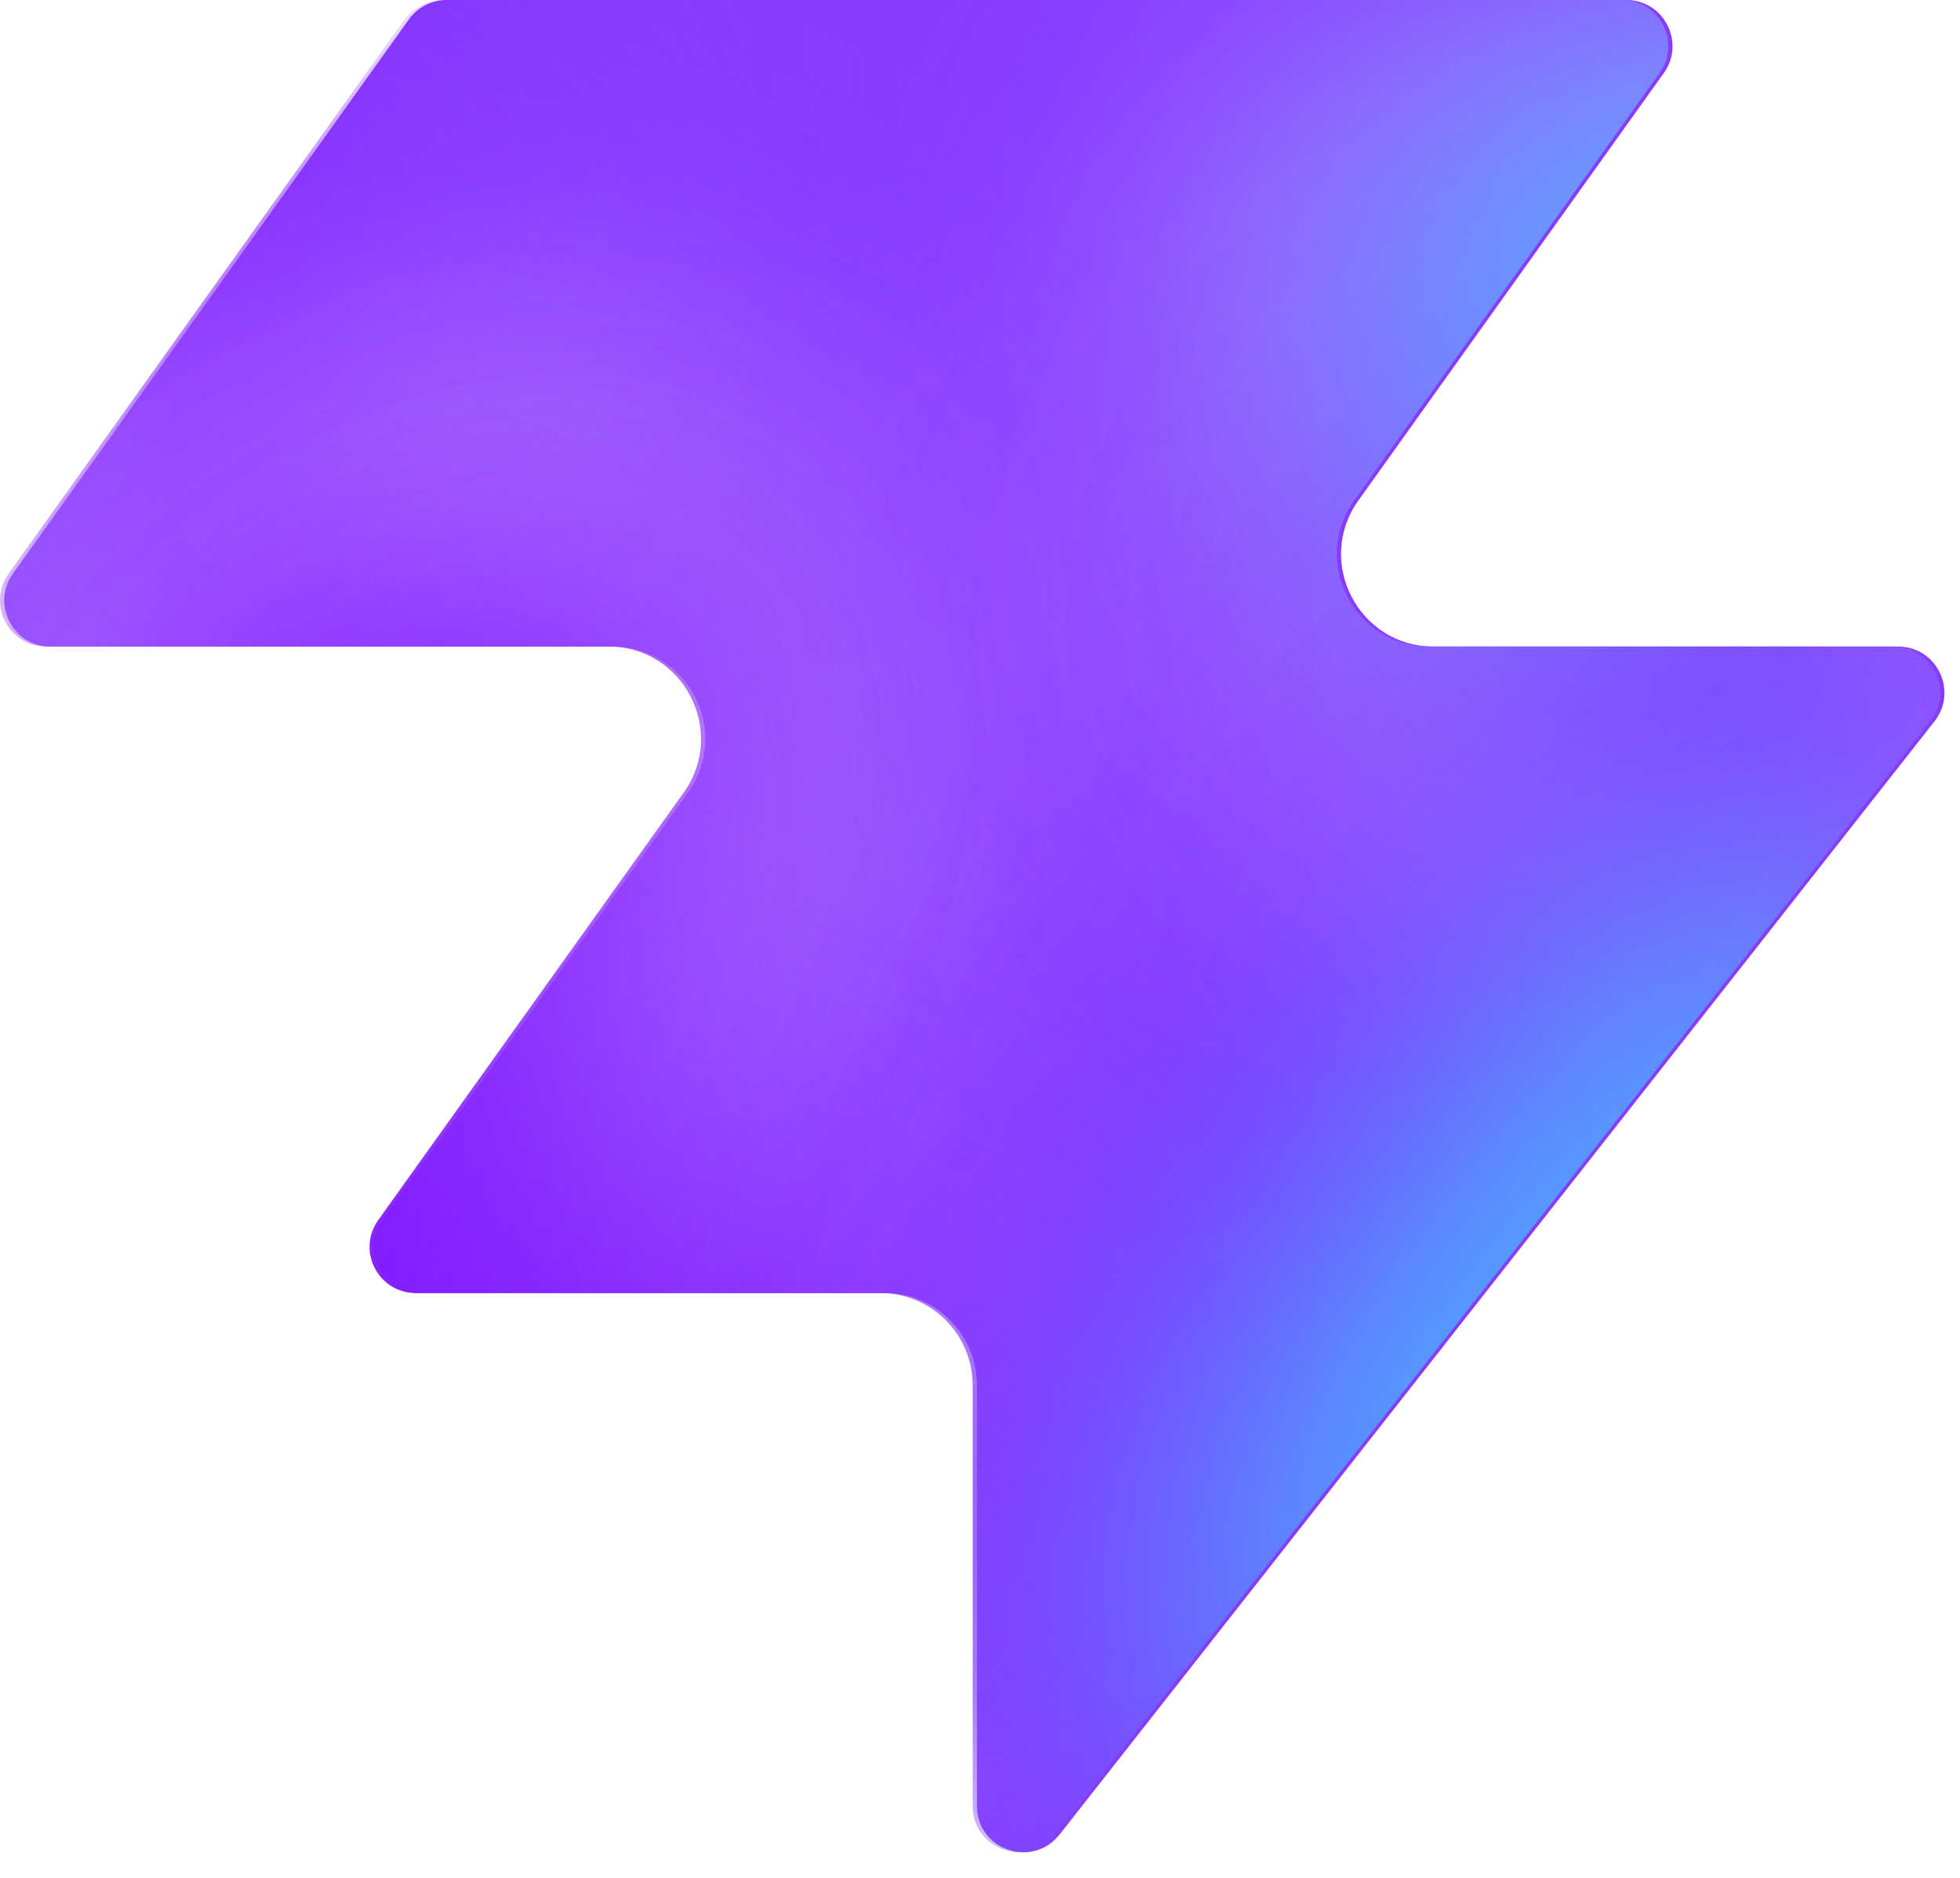
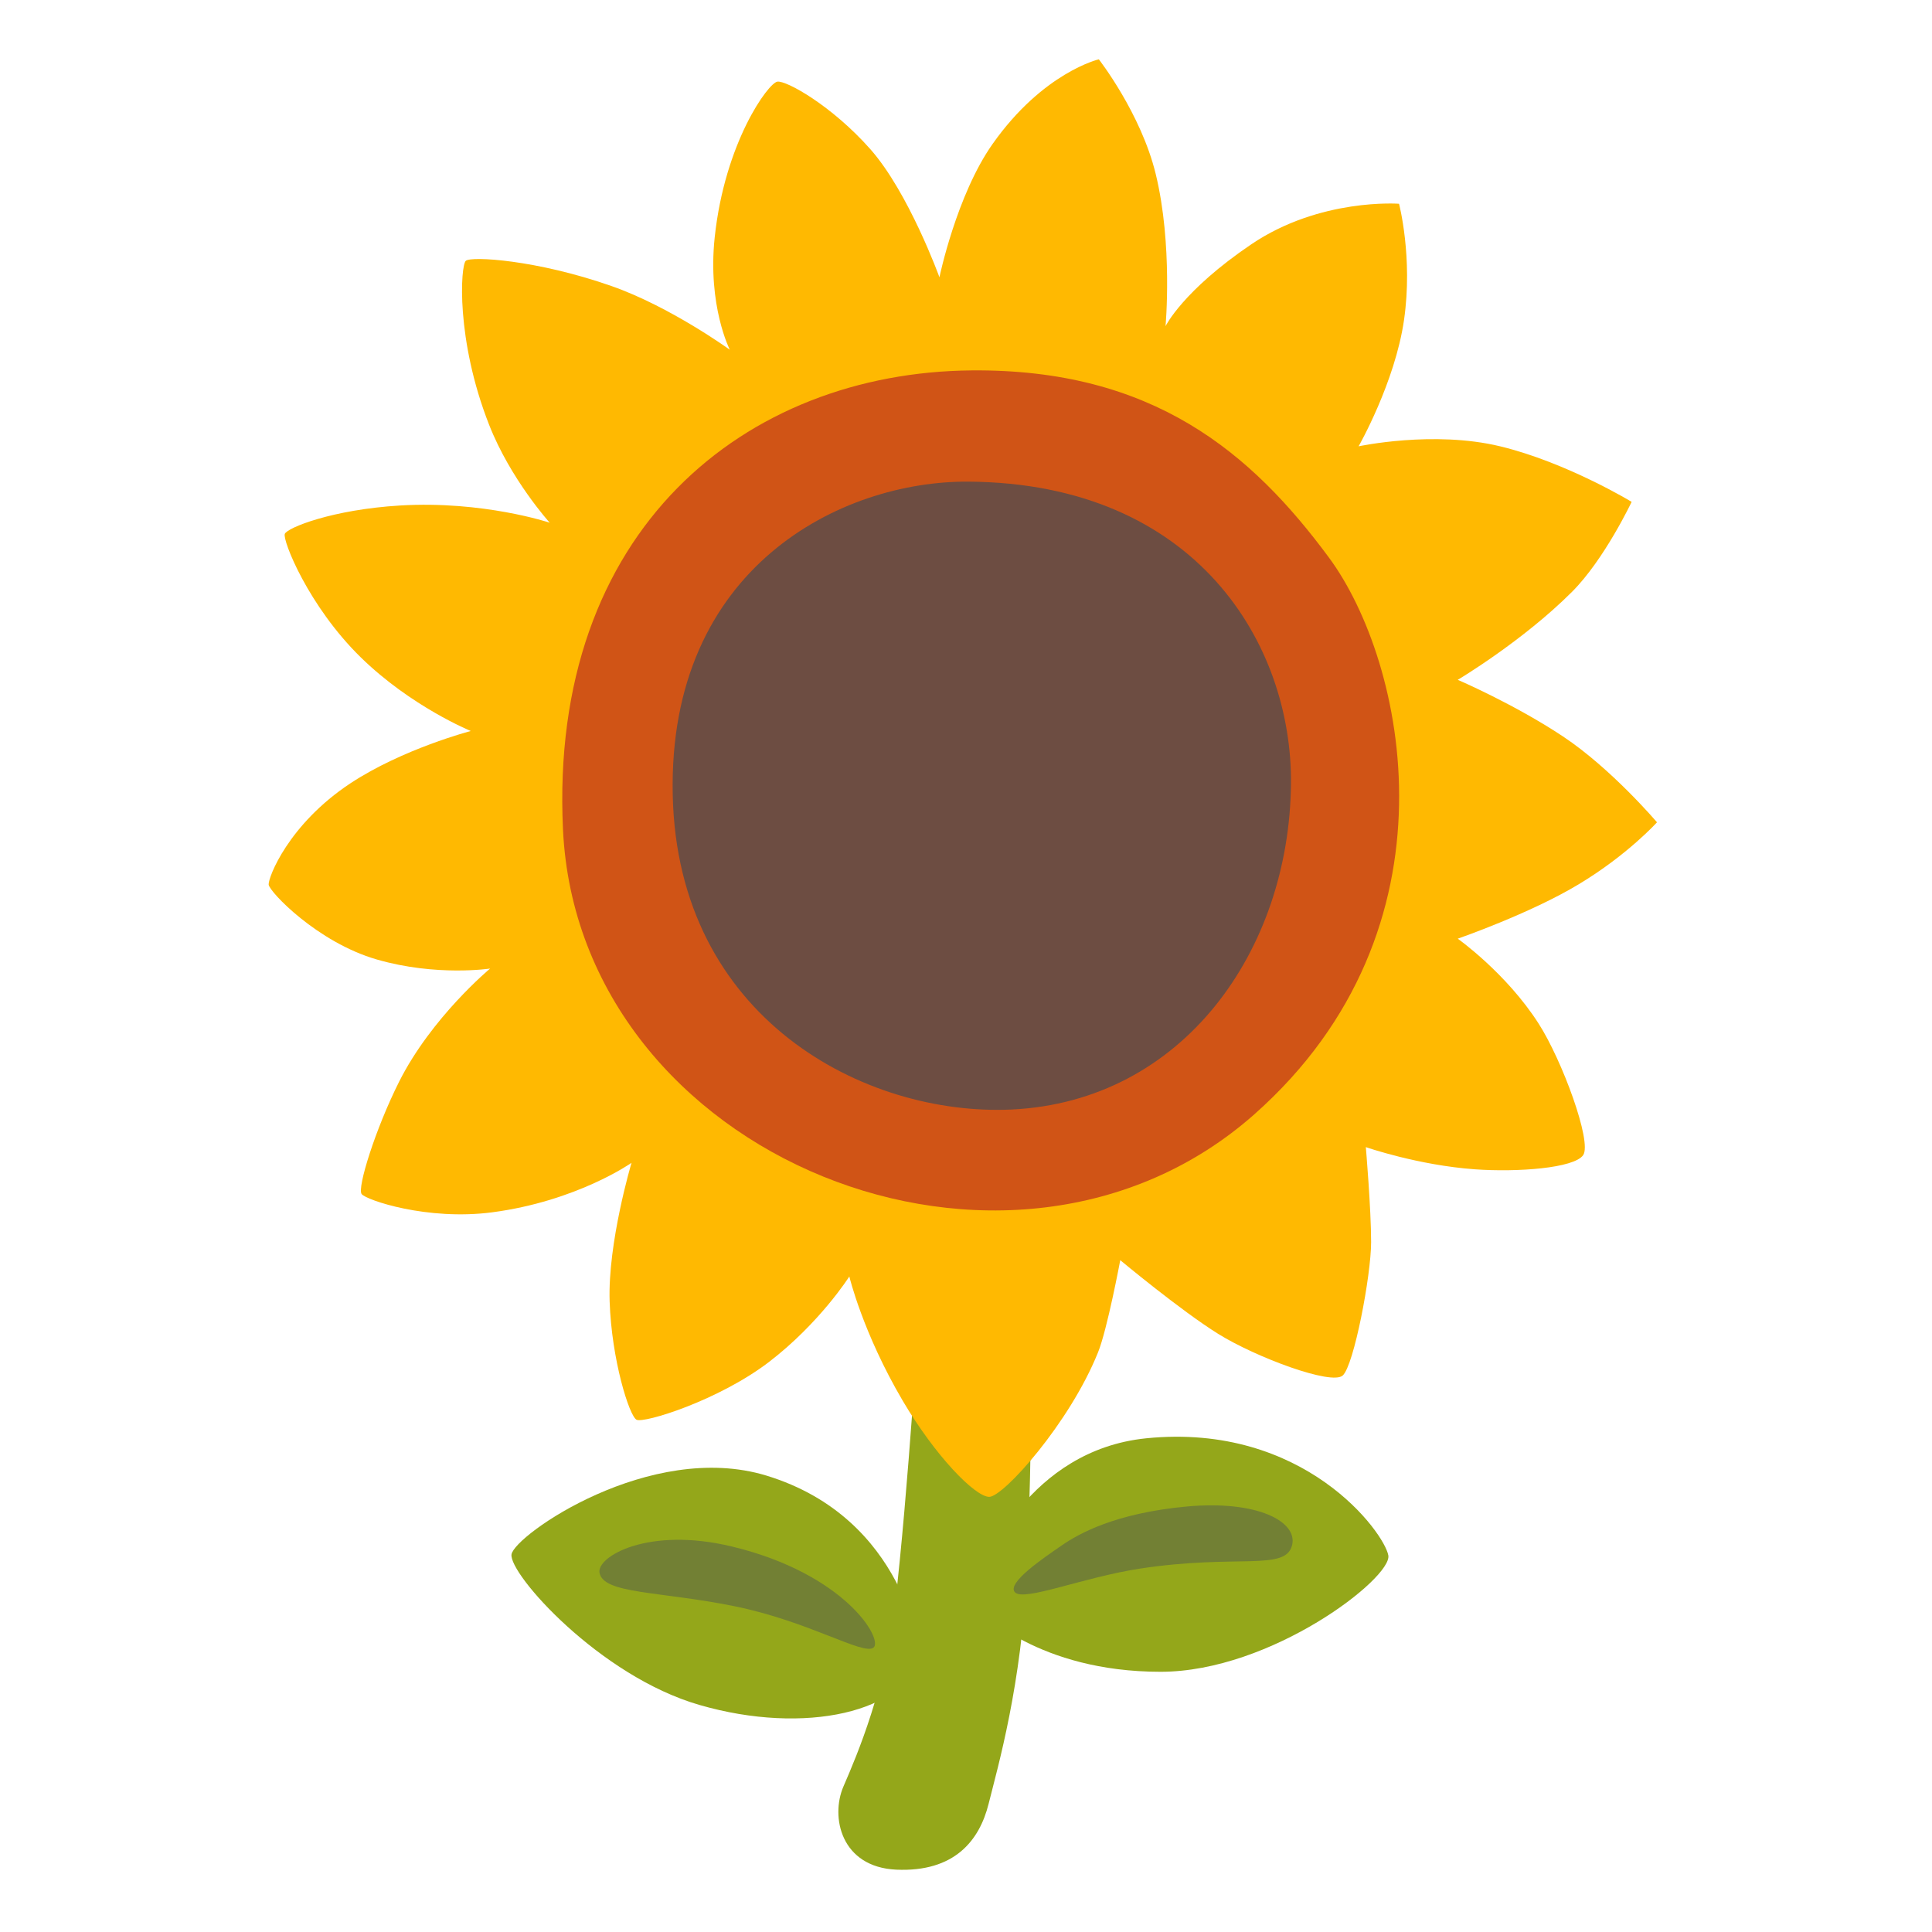
- <svg xmlns="http://www.w3.org/2000/svg" width="48" height="46" fill="none" viewBox="0 0 48 46">
-   <path fill="#863bff" d="M25.946 44.938c-.664.845-2.021.375-2.021-.698V33.937a2.26 2.26 0 0 0-2.262-2.262H10.287c-.92 0-1.456-1.04-.92-1.788l7.48-10.471c1.07-1.497 0-3.578-1.842-3.578H1.237c-.92 0-1.456-1.04-.92-1.788L10.013.474c.214-.297.556-.474.92-.474h28.894c.92 0 1.456 1.04.92 1.788l-7.48 10.471c-1.07 1.498 0 3.579 1.842 3.579h11.377c.943 0 1.473 1.088.89 1.83L25.947 44.94z" style="fill:#863bff;fill:color(display-p3 .525 .23 1);fill-opacity:1" />
-   <mask id="a" width="48" height="46" x="0" y="0" maskUnits="userSpaceOnUse" style="mask-type:alpha">
-     <path fill="#000" d="M25.842 44.938c-.664.844-2.021.375-2.021-.698V33.937a2.26 2.26 0 0 0-2.262-2.262H10.183c-.92 0-1.456-1.04-.92-1.788l7.48-10.471c1.07-1.498 0-3.579-1.842-3.579H1.133c-.92 0-1.456-1.04-.92-1.787L9.91.473c.214-.297.556-.474.92-.474h28.894c.92 0 1.456 1.04.92 1.788l-7.48 10.471c-1.07 1.498 0 3.578 1.842 3.578h11.377c.943 0 1.473 1.088.89 1.832L25.843 44.94z" style="fill:#000;fill-opacity:1" />
-   </mask>
-   <g mask="url(#a)">
-     <g filter="url(#b)">
-       <ellipse cx="5.508" cy="14.704" fill="#ede6ff" rx="5.508" ry="14.704" style="fill:#ede6ff;fill:color(display-p3 .927 .903 1);fill-opacity:1" transform="matrix(.00324 1 1 -.00324 -4.47 31.516)" />
-     </g>
-     <g filter="url(#c)">
-       <ellipse cx="10.399" cy="29.851" fill="#ede6ff" rx="10.399" ry="29.851" style="fill:#ede6ff;fill:color(display-p3 .927 .903 1);fill-opacity:1" transform="matrix(.00324 1 1 -.00324 -39.328 7.883)" />
-     </g>
-     <g filter="url(#d)">
-       <ellipse cx="5.508" cy="30.487" fill="#7e14ff" rx="5.508" ry="30.487" style="fill:#7e14ff;fill:color(display-p3 .492 .077 1);fill-opacity:1" transform="rotate(89.814 -25.913 -14.639)scale(1 -1)" />
-     </g>
-     <g filter="url(#e)">
-       <ellipse cx="5.508" cy="30.599" fill="#7e14ff" rx="5.508" ry="30.599" style="fill:#7e14ff;fill:color(display-p3 .492 .077 1);fill-opacity:1" transform="rotate(89.814 -32.644 -3.334)scale(1 -1)" />
-     </g>
-     <g filter="url(#f)">
-       <ellipse cx="5.508" cy="30.599" fill="#7e14ff" rx="5.508" ry="30.599" style="fill:#7e14ff;fill:color(display-p3 .492 .077 1);fill-opacity:1" transform="matrix(.00324 1 1 -.00324 -34.34 30.47)" />
-     </g>
-     <g filter="url(#g)">
-       <ellipse cx="14.072" cy="22.078" fill="#ede6ff" rx="14.072" ry="22.078" style="fill:#ede6ff;fill:color(display-p3 .927 .903 1);fill-opacity:1" transform="rotate(93.35 24.506 48.493)scale(-1 1)" />
-     </g>
-     <g filter="url(#h)">
-       <ellipse cx="3.47" cy="21.501" fill="#7e14ff" rx="3.47" ry="21.501" style="fill:#7e14ff;fill:color(display-p3 .492 .077 1);fill-opacity:1" transform="rotate(89.009 28.708 47.59)scale(-1 1)" />
-     </g>
-     <g filter="url(#i)">
-       <ellipse cx="3.47" cy="21.501" fill="#7e14ff" rx="3.47" ry="21.501" style="fill:#7e14ff;fill:color(display-p3 .492 .077 1);fill-opacity:1" transform="rotate(89.009 28.708 47.59)scale(-1 1)" />
-     </g>
-     <g filter="url(#j)">
-       <ellipse cx=".387" cy="8.972" fill="#7e14ff" rx="4.407" ry="29.108" style="fill:#7e14ff;fill:color(display-p3 .492 .077 1);fill-opacity:1" transform="rotate(39.51 .387 8.972)" />
-     </g>
-     <g filter="url(#k)">
-       <ellipse cx="47.523" cy="-6.092" fill="#7e14ff" rx="4.407" ry="29.108" style="fill:#7e14ff;fill:color(display-p3 .492 .077 1);fill-opacity:1" transform="rotate(37.892 47.523 -6.092)" />
-     </g>
-     <g filter="url(#l)">
-       <ellipse cx="41.412" cy="6.333" fill="#47bfff" rx="5.971" ry="9.665" style="fill:#47bfff;fill:color(display-p3 .28 .748 1);fill-opacity:1" transform="rotate(37.892 41.412 6.333)" />
-     </g>
-     <g filter="url(#m)">
-       <ellipse cx="-1.879" cy="38.332" fill="#7e14ff" rx="4.407" ry="29.108" style="fill:#7e14ff;fill:color(display-p3 .492 .077 1);fill-opacity:1" transform="rotate(37.892 -1.88 38.332)" />
-     </g>
-     <g filter="url(#n)">
-       <ellipse cx="-1.879" cy="38.332" fill="#7e14ff" rx="4.407" ry="29.108" style="fill:#7e14ff;fill:color(display-p3 .492 .077 1);fill-opacity:1" transform="rotate(37.892 -1.88 38.332)" />
-     </g>
-     <g filter="url(#o)">
-       <ellipse cx="35.651" cy="29.907" fill="#7e14ff" rx="4.407" ry="29.108" style="fill:#7e14ff;fill:color(display-p3 .492 .077 1);fill-opacity:1" transform="rotate(37.892 35.651 29.907)" />
-     </g>
-     <g filter="url(#p)">
-       <ellipse cx="38.418" cy="32.4" fill="#47bfff" rx="5.971" ry="15.297" style="fill:#47bfff;fill:color(display-p3 .28 .748 1);fill-opacity:1" transform="rotate(37.892 38.418 32.4)" />
-     </g>
-   </g>
-   <defs>
-     <filter id="b" width="60.045" height="41.654" x="-19.77" y="16.149" color-interpolation-filters="sRGB" filterUnits="userSpaceOnUse">
-       <feFlood flood-opacity="0" result="BackgroundImageFix" />
-       <feBlend in="SourceGraphic" in2="BackgroundImageFix" result="shape" />
-       <feGaussianBlur result="effect1_foregroundBlur_2002_17158" stdDeviation="7.659" />
-     </filter>
-     <filter id="c" width="90.34" height="51.437" x="-54.613" y="-7.533" color-interpolation-filters="sRGB" filterUnits="userSpaceOnUse">
-       <feFlood flood-opacity="0" result="BackgroundImageFix" />
-       <feBlend in="SourceGraphic" in2="BackgroundImageFix" result="shape" />
-       <feGaussianBlur result="effect1_foregroundBlur_2002_17158" stdDeviation="7.659" />
-     </filter>
-     <filter id="d" width="79.355" height="29.4" x="-49.64" y="2.03" color-interpolation-filters="sRGB" filterUnits="userSpaceOnUse">
-       <feFlood flood-opacity="0" result="BackgroundImageFix" />
-       <feBlend in="SourceGraphic" in2="BackgroundImageFix" result="shape" />
-       <feGaussianBlur result="effect1_foregroundBlur_2002_17158" stdDeviation="4.596" />
-     </filter>
-     <filter id="e" width="79.579" height="29.4" x="-45.045" y="20.029" color-interpolation-filters="sRGB" filterUnits="userSpaceOnUse">
-       <feFlood flood-opacity="0" result="BackgroundImageFix" />
-       <feBlend in="SourceGraphic" in2="BackgroundImageFix" result="shape" />
-       <feGaussianBlur result="effect1_foregroundBlur_2002_17158" stdDeviation="4.596" />
-     </filter>
-     <filter id="f" width="79.579" height="29.4" x="-43.513" y="21.178" color-interpolation-filters="sRGB" filterUnits="userSpaceOnUse">
-       <feFlood flood-opacity="0" result="BackgroundImageFix" />
-       <feBlend in="SourceGraphic" in2="BackgroundImageFix" result="shape" />
-       <feGaussianBlur result="effect1_foregroundBlur_2002_17158" stdDeviation="4.596" />
-     </filter>
-     <filter id="g" width="74.749" height="58.852" x="15.756" y="-17.901" color-interpolation-filters="sRGB" filterUnits="userSpaceOnUse">
-       <feFlood flood-opacity="0" result="BackgroundImageFix" />
-       <feBlend in="SourceGraphic" in2="BackgroundImageFix" result="shape" />
-       <feGaussianBlur result="effect1_foregroundBlur_2002_17158" stdDeviation="7.659" />
-     </filter>
-     <filter id="h" width="61.377" height="25.362" x="23.548" y="2.284" color-interpolation-filters="sRGB" filterUnits="userSpaceOnUse">
-       <feFlood flood-opacity="0" result="BackgroundImageFix" />
-       <feBlend in="SourceGraphic" in2="BackgroundImageFix" result="shape" />
-       <feGaussianBlur result="effect1_foregroundBlur_2002_17158" stdDeviation="4.596" />
-     </filter>
-     <filter id="i" width="61.377" height="25.362" x="23.548" y="2.284" color-interpolation-filters="sRGB" filterUnits="userSpaceOnUse">
-       <feFlood flood-opacity="0" result="BackgroundImageFix" />
-       <feBlend in="SourceGraphic" in2="BackgroundImageFix" result="shape" />
-       <feGaussianBlur result="effect1_foregroundBlur_2002_17158" stdDeviation="4.596" />
-     </filter>
-     <filter id="j" width="56.045" height="63.649" x="-27.636" y="-22.853" color-interpolation-filters="sRGB" filterUnits="userSpaceOnUse">
-       <feFlood flood-opacity="0" result="BackgroundImageFix" />
-       <feBlend in="SourceGraphic" in2="BackgroundImageFix" result="shape" />
-       <feGaussianBlur result="effect1_foregroundBlur_2002_17158" stdDeviation="4.596" />
-     </filter>
-     <filter id="k" width="54.814" height="64.646" x="20.116" y="-38.415" color-interpolation-filters="sRGB" filterUnits="userSpaceOnUse">
-       <feFlood flood-opacity="0" result="BackgroundImageFix" />
-       <feBlend in="SourceGraphic" in2="BackgroundImageFix" result="shape" />
-       <feGaussianBlur result="effect1_foregroundBlur_2002_17158" stdDeviation="4.596" />
-     </filter>
-     <filter id="l" width="33.541" height="35.313" x="24.641" y="-11.323" color-interpolation-filters="sRGB" filterUnits="userSpaceOnUse">
-       <feFlood flood-opacity="0" result="BackgroundImageFix" />
-       <feBlend in="SourceGraphic" in2="BackgroundImageFix" result="shape" />
-       <feGaussianBlur result="effect1_foregroundBlur_2002_17158" stdDeviation="4.596" />
-     </filter>
-     <filter id="m" width="54.814" height="64.646" x="-29.286" y="6.009" color-interpolation-filters="sRGB" filterUnits="userSpaceOnUse">
-       <feFlood flood-opacity="0" result="BackgroundImageFix" />
-       <feBlend in="SourceGraphic" in2="BackgroundImageFix" result="shape" />
-       <feGaussianBlur result="effect1_foregroundBlur_2002_17158" stdDeviation="4.596" />
-     </filter>
-     <filter id="n" width="54.814" height="64.646" x="-29.286" y="6.009" color-interpolation-filters="sRGB" filterUnits="userSpaceOnUse">
-       <feFlood flood-opacity="0" result="BackgroundImageFix" />
-       <feBlend in="SourceGraphic" in2="BackgroundImageFix" result="shape" />
-       <feGaussianBlur result="effect1_foregroundBlur_2002_17158" stdDeviation="4.596" />
-     </filter>
-     <filter id="o" width="54.814" height="64.646" x="8.244" y="-2.416" color-interpolation-filters="sRGB" filterUnits="userSpaceOnUse">
-       <feFlood flood-opacity="0" result="BackgroundImageFix" />
-       <feBlend in="SourceGraphic" in2="BackgroundImageFix" result="shape" />
-       <feGaussianBlur result="effect1_foregroundBlur_2002_17158" stdDeviation="4.596" />
-     </filter>
-     <filter id="p" width="39.409" height="43.623" x="18.713" y="10.588" color-interpolation-filters="sRGB" filterUnits="userSpaceOnUse">
-       <feFlood flood-opacity="0" result="BackgroundImageFix" />
-       <feBlend in="SourceGraphic" in2="BackgroundImageFix" result="shape" />
-       <feGaussianBlur result="effect1_foregroundBlur_2002_17158" stdDeviation="4.596" />
-     </filter>
-   </defs>
+ <svg xmlns="http://www.w3.org/2000/svg" version="1.1" id="Layer_2" x="0px" y="0px" viewBox="0 0 128 128" style="enable-background:new 0 0 128 128;" xml:space="preserve">
+   <span id="uas-port" />
+   <path style="fill:#94A71A;" d="M68.38,85.39l-7.43,0.7c0,0-0.79,12.94-1.66,20.29c-0.65,5.48-2.43,9.72-3.41,11.98  c-0.87,2.01-0.17,5.34,3.5,5.51c3.85,0.17,5.51-1.92,6.12-4.37c0.61-2.45,2.19-7.87,2.54-15.48S68.38,85.39,68.38,85.39z" />
+   <path style="fill:#94A71A;" d="M65.23,103.75c0,0,2.85-7.67,10.72-8.46c10.48-1.05,15.77,6.27,16.03,7.76  c0.26,1.49-7.75,7.71-15.09,7.71c-8.13,0-11.92-4.04-11.92-4.04L65.23,103.75z" />
+   <path style="fill:#728034;" d="M85.61,102.35c0.35-1.53-2.27-2.97-6.99-2.54c-4.72,0.44-7.14,1.79-8.28,2.58  c-1.14,0.79-3.7,2.5-3.09,3.11s4.49-0.99,8.24-1.57C81.99,102.93,85.2,104.13,85.61,102.35z" />
+   <path style="fill:#94A71A;" d="M60.95,109.62c0,0-0.9-9.03-10.18-11.86c-7.7-2.34-16.68,3.95-16.88,5.22s5.82,8.07,12.46,9.98  C53.32,114.98,60.08,113.44,60.95,109.62z" />
+   <path style="fill:#728034;" d="M39.72,104.2c0.26,1.41,3.95,1.21,8.91,2.21s8.57,3.28,9.24,2.75s-1.86-4.89-9.38-6.7  C42.94,101.12,39.52,103.13,39.72,104.2z" />
+   <path style="fill:#FFB901;" d="M56.27,84.57c0,0,0.89,3.73,3.53,8.22c2.16,3.67,4.8,6.38,5.74,6.38c0.94,0,5.33-4.89,7.21-9.58  c0.61-1.51,1.47-6.1,1.47-6.1s4.02,3.35,6.5,4.89c2.48,1.54,7.5,3.42,8.24,2.75c0.74-0.67,1.88-6.63,1.88-8.84S90.49,76,90.49,76  s3.45,1.2,7.23,1.47c2.81,0.2,6.56-0.07,7.17-0.94c0.6-0.87-1.4-6.3-2.95-8.71c-2.14-3.35-5.36-5.63-5.36-5.63s4.82-1.67,8.04-3.62  c3.22-1.94,5.16-4.09,5.16-4.09s-3.01-3.55-6.23-5.69c-3.22-2.14-6.97-3.75-6.97-3.75s4.29-2.55,7.57-5.83  c2.15-2.15,3.95-5.96,3.95-5.96s-4.29-2.61-8.71-3.68c-4.42-1.07-9.38,0-9.38,0s2.41-4.22,3.01-8.37c0.6-4.15-0.33-7.7-0.33-7.7  s-5.22-0.4-9.78,2.68c-4.55,3.08-5.69,5.43-5.69,5.43s0.49-5.39-0.65-10.08c-0.98-4.03-3.77-7.6-3.77-7.6s-3.69,0.86-7.04,5.61  c-2.39,3.39-3.52,8.83-3.52,8.83s-2.03-5.61-4.58-8.49s-5.56-4.56-6.16-4.47s-3.48,4.02-4.15,10.32c-0.48,4.53,1,7.44,1,7.44  s-3.95-2.86-7.84-4.22c-4.96-1.74-9.3-1.99-9.65-1.67s-0.67,5.22,1.54,10.85c1.42,3.63,4.02,6.5,4.02,6.5s-4.4-1.47-9.91-1.14  c-4.49,0.27-7.47,1.47-7.64,1.88c-0.17,0.41,1.56,4.78,5.02,8.17c3.35,3.28,7.3,4.89,7.3,4.89s-4.51,1.18-7.98,3.47  c-4.11,2.72-5.45,6.25-5.41,6.71c0.04,0.46,3.22,3.82,7.17,4.96c3.95,1.14,7.5,0.6,7.5,0.6s-3.88,3.22-6.03,7.5  c-1.57,3.13-2.79,7.04-2.48,7.44s4.34,1.77,8.64,1.21c5.63-0.74,9.24-3.28,9.24-3.28s-1.58,5.29-1.45,9.18  c0.13,3.88,1.3,7.58,1.78,7.84c0.48,0.26,5.43-1.27,8.77-3.82C54.32,87.65,56.27,84.57,56.27,84.57z" />
+   <path style="fill:#D05416;" d="M64.37,24.54C49.41,24.67,36.35,35.07,37.3,54.97c1.04,21.78,29.62,33.2,45.81,18.85  c13.9-12.32,10-30.01,4.95-36.86C82.91,29.98,76.37,24.43,64.37,24.54z" />
+   <path style="fill:#6D4D42;" d="M64.16,31.91c-8.42-0.06-19.91,5.67-19.59,20.75C44.88,67.5,57.31,73.95,67,73.51  c11.37-0.53,18.43-10.53,18.53-21.59C85.62,42.75,79.32,32.01,64.16,31.91z" />
</svg>
